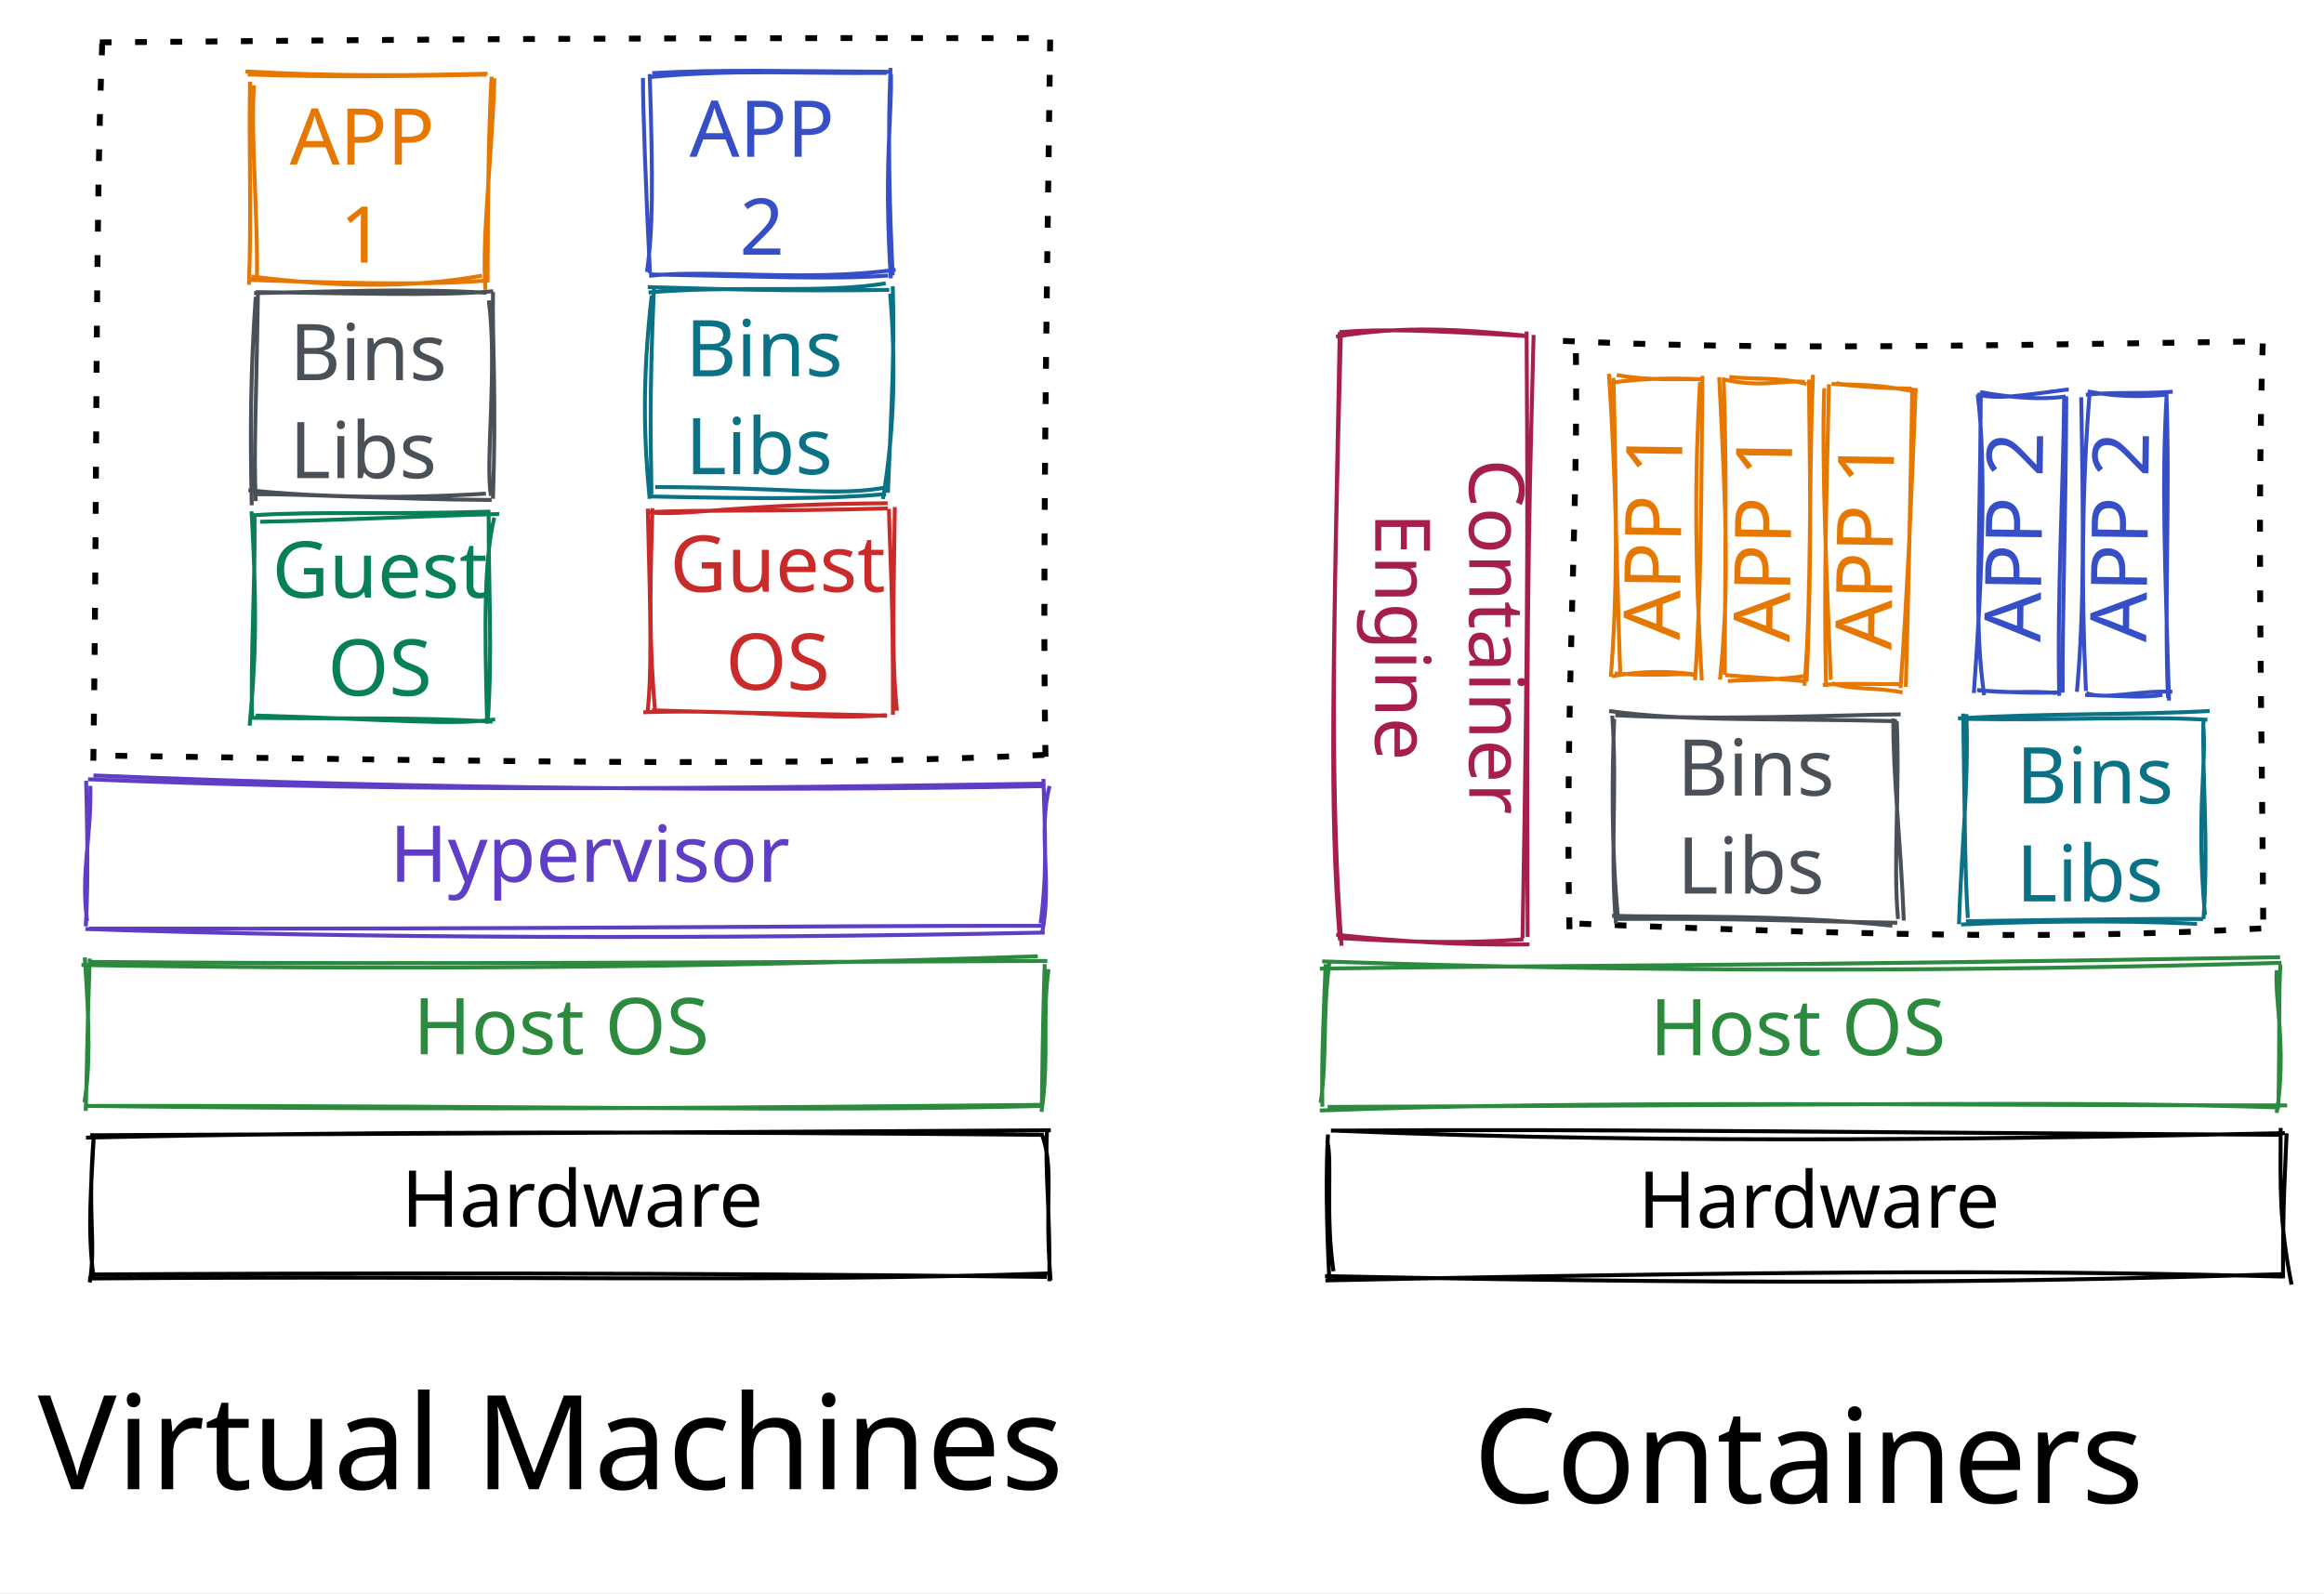
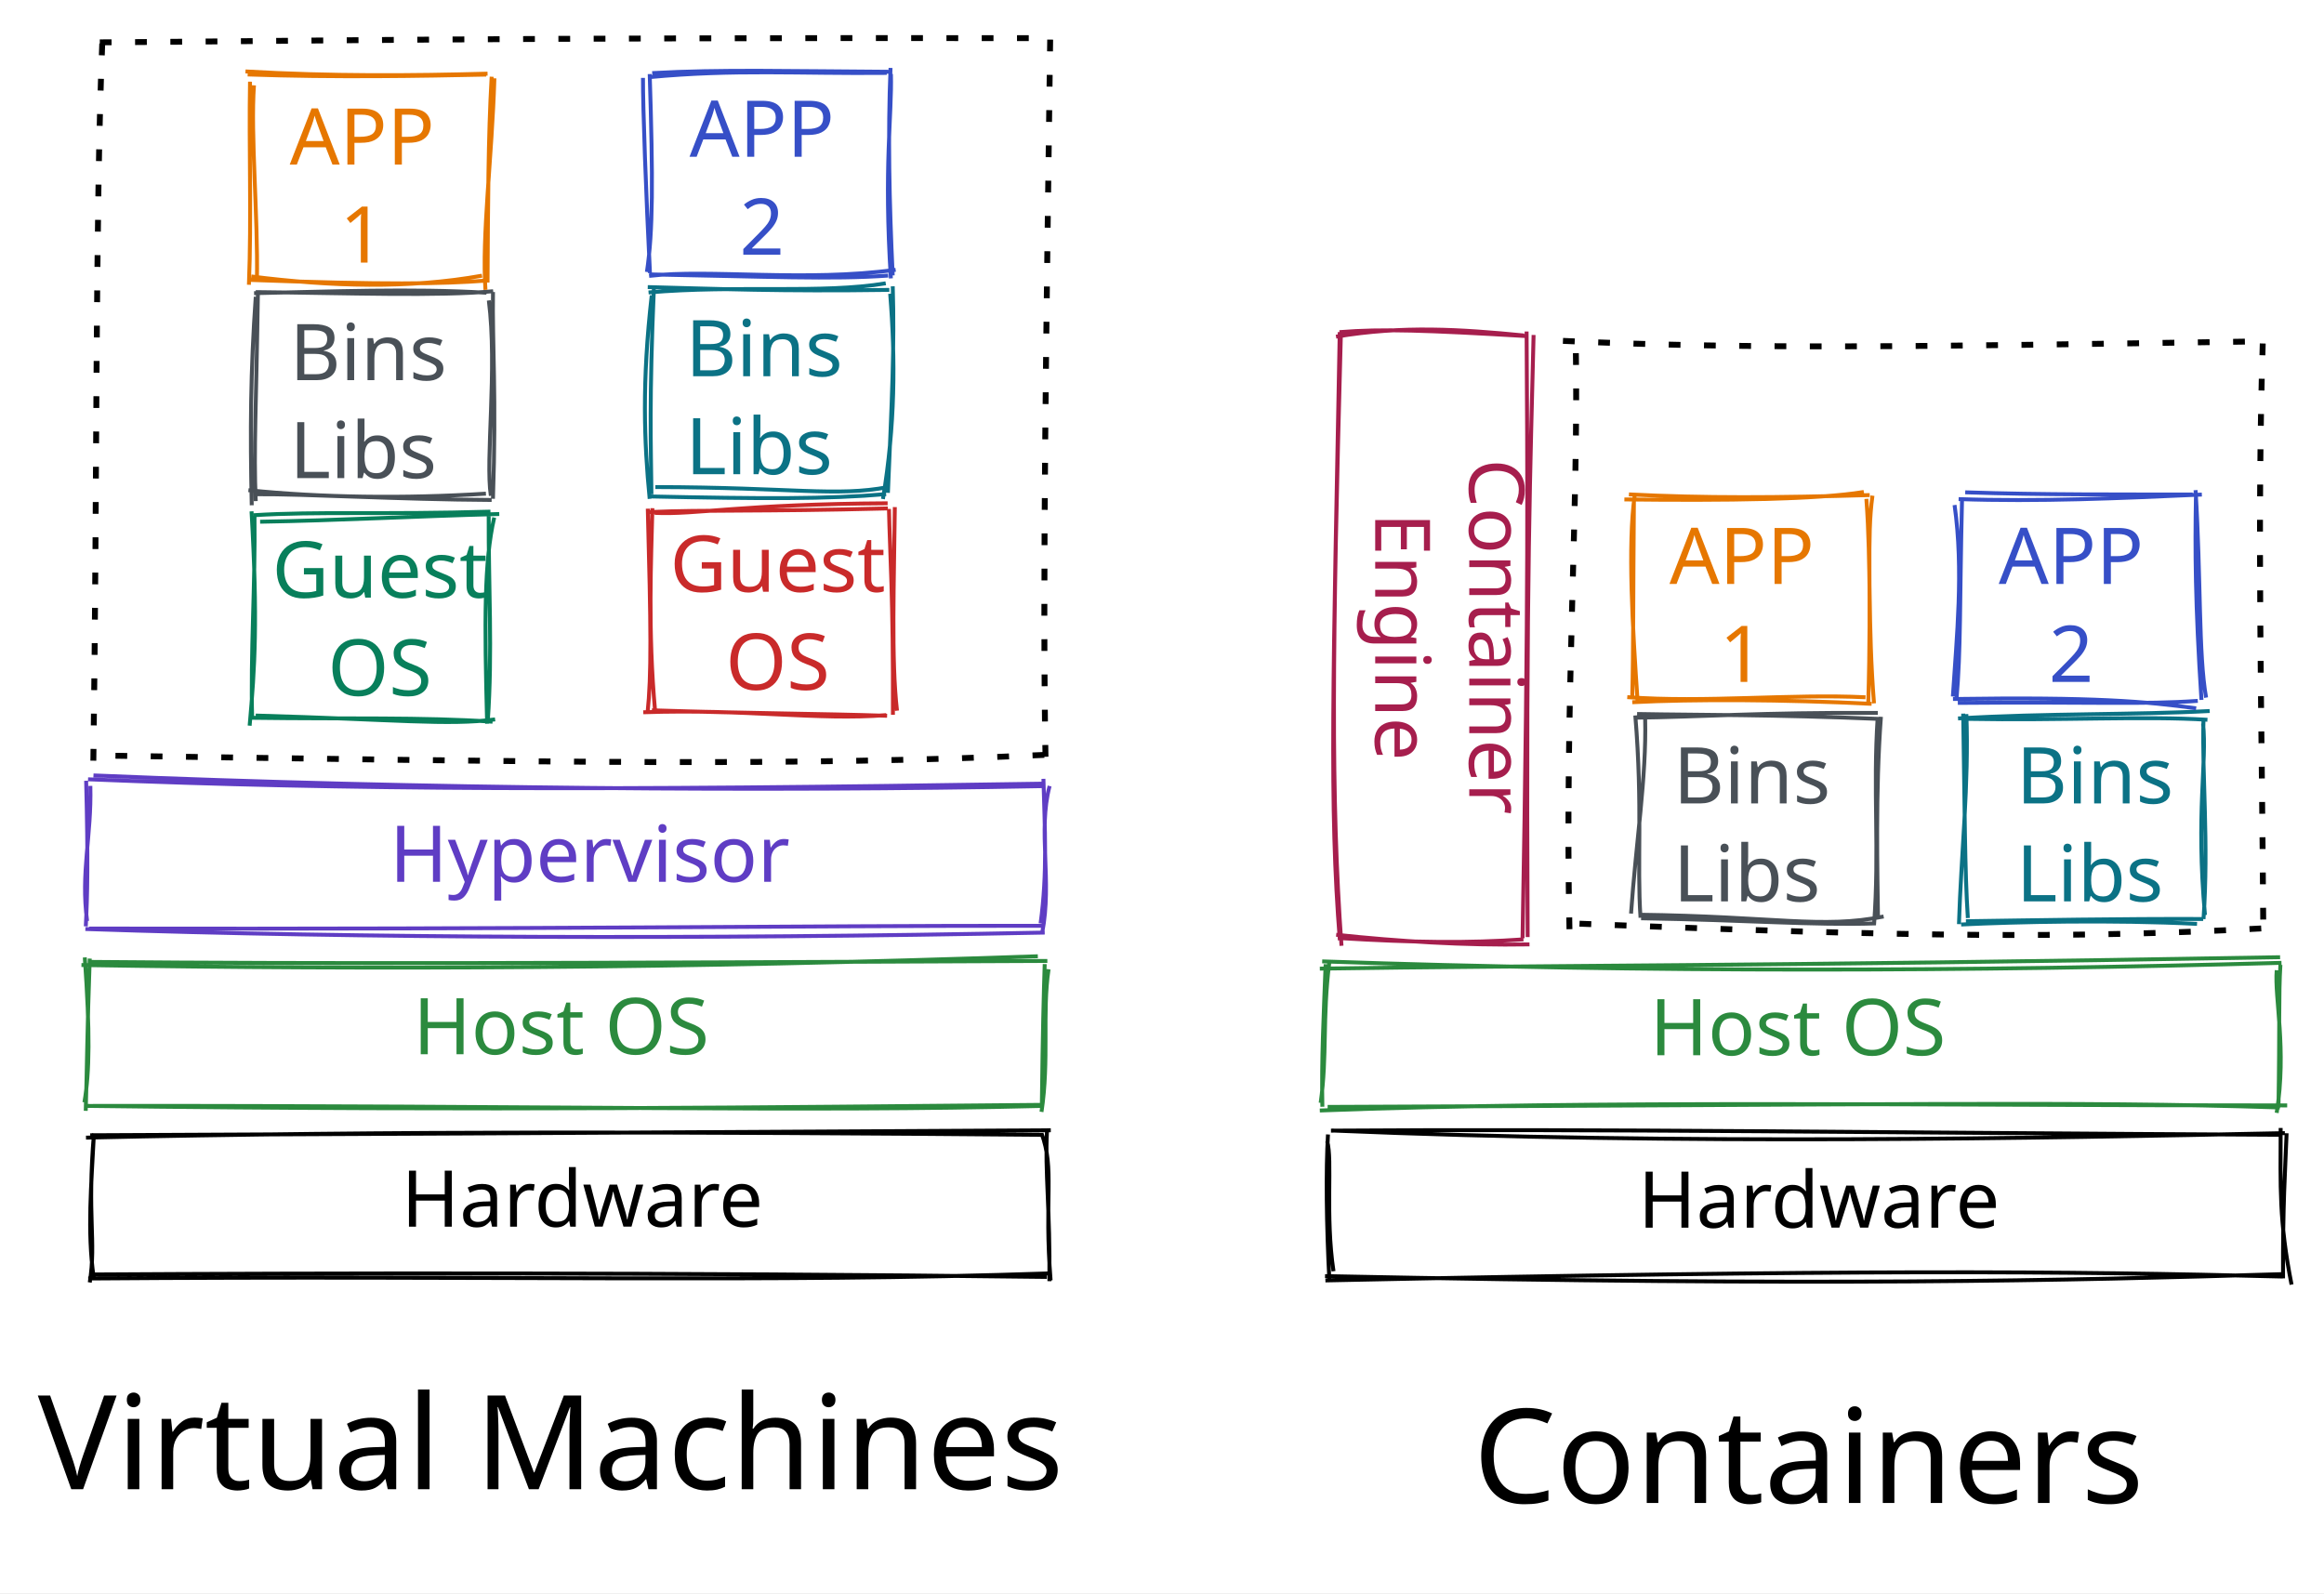
- <svg xmlns="http://www.w3.org/2000/svg" version="1.1" viewBox="0 0 592.9 406.5" width="592.9" height="406.5">
+ <svg xmlns="http://www.w3.org/2000/svg" version="1.1" viewBox="0 0 592.9 406.5" width="1185.8" height="813">
  <defs>
    <style>
      @font-face {
        font-family: "Virgil";
        src: url("https://excalidraw.com/Virgil.woff2");
      }
      @font-face {
        font-family: "Cascadia";
        src: url("https://excalidraw.com/Cascadia.woff2");
      }
    </style>
  </defs>
  <rect x="0" y="0" width="592.9" height="406.5" fill="#ffffff" />
  <g transform="translate(23.4 289) rotate(0 122 18.5)">
    <path d="M-1.46 1.284 C75.485 -0.477, 154.506 -0.187, 242.587 0.565 M-0.385 0.673 C56.553 0.411, 113.351 0.164, 244.674 -0.6 M242.314 0.186 C245.709 9.184, 242.955 16.785, 244.631 37.708 M243.706 -0.312 C243.153 9.711, 244.537 19.901, 244.32 37.91 M244.641 35.911 C172.701 38.353, 103.492 36.417, -0.899 37.224 M243.669 36.825 C149.123 35.647, 55.086 35.869, -0.254 36.198 M-0.499 38.233 C1.194 27.527, -1.232 21.582, 0.577 0.161 M0.487 36.894 C-1.187 25.062, -0.08 13.215, 0.537 0.755" stroke="#000000" stroke-width="1" fill="none" />
  </g>
  <g transform="translate(102.4 295) rotate(0 45.5 12.5)">
    <text x="0" y="18" font-family="Virgil, Segoe UI Emoji" font-size="20px" fill="#000000" text-anchor="start" style="white-space: pre;" direction="ltr">Hardware</text>
  </g>
  <g transform="translate(22.4 245.5) rotate(0 122 18.5)">
    <path d="M-1.619 0.739 C73.646 1.949, 151.161 1.644, 242.371 -1.501 M0.386 -0.061 C61.398 0.474, 121.967 0.27, 244.799 -0.305 M245.114 1.819 C243.452 12.913, 245.31 25.002, 243.307 38.211 M244.127 0.498 C243.883 8.068, 243.632 17.428, 243.401 36.217 M243.568 36.69 C182.207 38.26, 119.478 36.59, 1.297 36.68 M243.785 36.416 C174.472 37.004, 104.013 37.981, -0.652 36.679 M-0.865 35.783 C0.442 28.023, 0.589 18.093, -0.77 -1.205 M-0.527 37.944 C-0.195 27.166, -0.138 16.475, 0.499 -0.907" stroke="#2b8a3e" stroke-width="1" fill="none" />
  </g>
  <g transform="translate(105.4 251) rotate(0 40 12.5)">
    <text x="0" y="18" font-family="Virgil, Segoe UI Emoji" font-size="20px" fill="#2b8a3e" text-anchor="start" style="white-space: pre;" direction="ltr">Host OS</text>
  </g>
  <g transform="translate(338.9 289.25) rotate(0 122 18.5)">
    <path d="M0.908 -0.787 C89.654 2.976, 182.721 1.156, 244.013 -0.121 M0.656 -0.752 C69.679 -1.252, 140.009 -0.214, 243.347 0.31 M242.942 -1.429 C242.902 13.593, 242.512 22.24, 245.72 38.528 M244.461 -0.085 C244.103 9.564, 243.457 17.902, 243.554 36.938 M243.847 35.845 C187.451 37.534, 127.994 38.965, -0.857 36.363 M243.509 36.479 C188.134 35.073, 132.997 34.67, -0.761 37.465 M1.305 35.125 C-0.833 20.942, 1.091 6.583, -0.316 1.938 M0.27 37.816 C-0.507 23.277, -0.648 9.263, -0.107 0.224" stroke="#000000" stroke-width="1" fill="none" />
  </g>
  <g transform="translate(417.9 295.25) rotate(0 45.5 12.5)">
    <text x="0" y="18" font-family="Virgil, Segoe UI Emoji" font-size="20px" fill="#000000" text-anchor="start" style="white-space: pre;" direction="ltr">Hardware</text>
  </g>
  <g transform="translate(337.9 245.75) rotate(0 122 18.5)">
    <path d="M-1.186 1.409 C55.278 0.55, 108.489 0.84, 243.801 -1.507 M-0.583 -0.44 C82.509 2.433, 165.393 2.145, 244.15 -0.071 M242.934 1.821 C242.348 8.873, 245.524 21.88, 242.933 38.215 M243.879 0.438 C243.403 7.951, 243.725 16.537, 243.383 36.878 M245.607 36.312 C156.316 36.333, 67.165 34.954, -1.192 37.609 M243.735 36.834 C192.301 35.16, 139.445 36.194, 0.809 36.692 M-0.97 35.662 C0.712 23.645, -0.558 14.184, 1.228 -0.161 M-0.537 36.649 C-0.778 24.354, -0.206 13.92, 0.292 0.278" stroke="#2b8a3e" stroke-width="1" fill="none" />
  </g>
  <g transform="translate(420.9 251.25) rotate(0 40 12.5)">
    <text x="0" y="18" font-family="Virgil, Segoe UI Emoji" font-size="20px" fill="#2b8a3e" text-anchor="start" style="white-space: pre;" direction="ltr">Host OS</text>
  </g>
  <g transform="translate(22.4 199.5) rotate(0 122 18.5)">
    <path d="M1.444 -1.644 C86.036 1.896, 174.237 2.428, 243.526 1.095 M0.063 -0.654 C65.534 2.023, 130.827 2.274, 244.26 0.451 M245.376 1.063 C242.329 12.569, 246.083 25.265, 243.479 38.552 M243.799 -0.773 C244.131 11.785, 244.853 23.226, 243.076 36.129 M244.13 38.459 C156.671 40.233, 68.419 39.884, -0.621 37.547 M243.894 36.729 C180.742 36.68, 117.438 37.638, 0.353 37.435 M-0.178 35.517 C-1.841 23.008, 0.98 13.841, 0.65 1.03 M-0.513 36.874 C-0.097 28.853, 0.098 20.347, -0.424 -0.282" stroke="#5f3dc4" stroke-width="1" fill="none" />
  </g>
  <g transform="translate(99.4 207) rotate(0 48 12.5)">
    <text x="0" y="18" font-family="Virgil, Segoe UI Emoji" font-size="20px" fill="#5f3dc4" text-anchor="start" style="white-space: pre;" direction="ltr">Hypervisor</text>
  </g>
  <g transform="translate(341.4 85) rotate(0 24 77.5)">
    <path d="M-0.55 0.909 C16.419 -1.967, 31.399 -0.969, 47.39 0.602 M0.332 -0.251 C11.316 -1.133, 22.28 -0.746, 48.269 0.77 M49.85 0.473 C49.139 30.99, 47.856 63.363, 48.338 154.109 M48.067 -0.416 C48.243 32.738, 48.641 66.126, 47.031 154.409 M48.804 155.974 C31.998 156.265, 15.418 155.202, -0.512 153.515 M47.261 154.692 C33.231 155.689, 19.382 155.519, 0.417 154.372 M0.844 156.326 C-1.894 118.413, -1.487 80.343, 0.678 0.587 M0.421 154.927 C-2.331 120.791, -1.27 88.666, 0.392 -0.269" stroke="#a61e4d" stroke-width="1" fill="none" />
  </g>
  <g transform="translate(321.84 138.44) rotate(90 46 24)">
    <text x="46" y="17" font-family="Virgil, Segoe UI Emoji" font-size="19.6px" fill="#a61e4d" text-anchor="middle" style="white-space: pre;" direction="ltr">Container</text>
    <text x="46" y="41" font-family="Virgil, Segoe UI Emoji" font-size="19.6px" fill="#a61e4d" text-anchor="middle" style="white-space: pre;" direction="ltr">Engine</text>
  </g>
  <g transform="translate(400.4 87) rotate(0 88 75)">
    <path d="M-1.655 -0.021 C44.264 2.105, 85.774 1.523, 176.292 0.108 M176.872 0.646 C175.399 47.309, 176.639 92.807, 177.015 150.576 M176.489 149.905 C130.461 152.397, 90.115 152.232, -0.226 148.58 M0.001 150.095 C-1.249 93.422, 2.439 40.655, 1.594 -0.062" stroke="#000000" stroke-width="1.5" fill="none" stroke-dasharray="3 6" />
  </g>
  <g transform="translate(24.4 10) rotate(0 121 91.5)">
    <path d="M1.063 0.805 C50.355 0.517, 99.669 -0.438, 242.429 -0.269 M243.519 0.104 C242.583 71.237, 241.482 139.823, 242.359 184.903 M242.016 182.624 C179.308 185.534, 118.116 184.521, -0.073 182.765 M-0.584 184.096 C0.418 115.691, -0.152 45.746, 1.708 0.457" stroke="#000000" stroke-width="1.5" fill="none" stroke-dasharray="3 6" />
  </g>
  <g transform="translate(501.4 183) rotate(0 30.5 26)">
    <path d="M-1.865 0.316 C20.323 -1.03, 43.473 -0.553, 62.338 -1.578 M0.582 0.433 C24.115 0.879, 45.981 -0.346, 61.764 0.662 M60.644 1.595 C61.704 11.633, 58.77 24.243, 61.132 50.476 M60.749 0.682 C60.356 15.327, 62.107 31.755, 60.762 51.516 M59.108 52.743 C37.473 51.656, 12.943 52.221, -1.07 52.899 M60.681 51.494 C39.691 51.409, 17.584 51.814, 0.147 52.062 M-1.632 52.806 C-1.079 34.985, 0.944 16.92, 0.255 -0.792 M0.641 51.252 C-0.176 38.938, -0.125 24.273, -0.551 -0.915" stroke="#0b7285" stroke-width="1" fill="none" />
  </g>
  <g transform="translate(514.4 187) rotate(0 19.5 25)">
    <text x="0" y="18" font-family="Virgil, Segoe UI Emoji" font-size="20px" fill="#0b7285" text-anchor="start" style="white-space: pre;" direction="ltr">Bins</text>
    <text x="0" y="43" font-family="Virgil, Segoe UI Emoji" font-size="20px" fill="#0b7285" text-anchor="start" style="white-space: pre;" direction="ltr">Libs</text>
  </g>
  <g transform="translate(165.9 74) rotate(0 30.5 26)">
    <path d="M-0.442 0.62 C21.947 -1.297, 44.008 1.014, 60.073 -1.712 M-0.645 -0.747 C17.595 -0.28, 32.826 0.366, 60.986 -0.029 M61.201 0.948 C62.564 17.818, 62.476 34.551, 59.356 53.332 M61.858 -0.945 C62.328 14.421, 61.654 27.707, 60.623 51.755 M60.659 50.284 C47.519 52.795, 36.406 50.369, 1.297 50.276 M60.169 52.081 C45.202 53.379, 28.731 53.288, -0.674 52.663 M-0.152 53.285 C-1.583 38.676, -2.143 23.526, 0.367 1.377 M0.296 52.125 C0.166 39.487, -0.308 28.368, 0.931 -0.671" stroke="#0b7285" stroke-width="1" fill="none" />
  </g>
  <g transform="translate(174.9 78) rotate(0 19.5 25)">
    <text x="0" y="18" font-family="Virgil, Segoe UI Emoji" font-size="20px" fill="#0b7285" text-anchor="start" style="white-space: pre;" direction="ltr">Bins</text>
    <text x="0" y="43" font-family="Virgil, Segoe UI Emoji" font-size="20px" fill="#0b7285" text-anchor="start" style="white-space: pre;" direction="ltr">Libs</text>
  </g>
-   <g transform="translate(411.9 183) rotate(0 36 26)">
-     <path d="M-1.377 -1.574 C18.539 1.196, 41.227 0.205, 72.053 1.027 M0.193 -0.489 C28.112 0.872, 57.293 -0.595, 72.998 -0.724 M71.132 0.341 C71.026 15.212, 72.975 31.003, 73.794 51.89 M71.995 0.995 C72.802 17.932, 71.038 37.719, 72.322 51.497 M70.89 53.206 C42.53 50.212, 13.61 51.126, -0.627 50.675 M72.139 52.453 C51.395 52.168, 31.662 51.261, 0.524 51.479 M0.86 50.91 C-0.865 32.731, -0.629 14.509, -0.083 0.451 M0.378 52.75 C-1.192 34.835, 0.756 17.838, -0.585 -0.397" stroke="#495057" stroke-width="1" fill="none" />
-   </g>
-   <g transform="translate(427.9 185) rotate(0 19.5 25)">
-     <text x="0" y="18" font-family="Virgil, Segoe UI Emoji" font-size="20px" fill="#495057" text-anchor="start" style="white-space: pre;" direction="ltr">Bins</text>
-     <text x="0" y="43" font-family="Virgil, Segoe UI Emoji" font-size="20px" fill="#495057" text-anchor="start" style="white-space: pre;" direction="ltr">Libs</text>
-   </g>
  <g transform="translate(64.9 75) rotate(0 30.5 26)">
    <path d="M-0.082 -0.193 C19.068 -0.575, 40.047 -1.446, 59.216 -0.306 M0.355 -0.469 C23.794 -0.235, 47.096 0.6, 60.923 -0.691 M59.806 1.655 C62.028 19.054, 58.899 42.152, 60.323 51.499 M60.873 -0.49 C60.661 12.807, 61.766 25.971, 60.862 52.263 M59.07 50.96 C38.237 52.273, 16.746 51.966, -1.525 50.075 M60.527 52.571 C36.781 52.442, 12.574 51.006, 0.652 51.112 M-0.675 53.924 C-1.101 34.991, -0.988 19.696, 0.347 0.726 M0.345 52.861 C-0.224 39.586, 0.483 28.854, 0.905 -0.906" stroke="#495057" stroke-width="1" fill="none" />
  </g>
  <g transform="translate(73.9 79) rotate(0 19.5 25)">
    <text x="0" y="18" font-family="Virgil, Segoe UI Emoji" font-size="20px" fill="#495057" text-anchor="start" style="white-space: pre;" direction="ltr">Bins</text>
    <text x="0" y="43" font-family="Virgil, Segoe UI Emoji" font-size="20px" fill="#495057" text-anchor="start" style="white-space: pre;" direction="ltr">Libs</text>
  </g>
  <g transform="translate(165.9 130) rotate(0 30.5 26)">
    <path d="M1.124 0.867 C11.689 1.379, 23.382 -1.38, 60.552 -1.582 M-0.188 0.658 C13.71 0.044, 27.941 0.575, 60.612 -0.266 M62.39 -0.612 C62.199 17.927, 61.442 38.576, 62.946 51.339 M60.892 -0.132 C61.123 11.132, 62.014 21.999, 61.904 52.389 M60.218 52.468 C42.709 53.868, 24.62 50.838, -1.788 51.743 M60.417 52.643 C43.449 52.074, 26.852 52.087, 0.413 51.243 M1.239 51.546 C-0.661 30.702, 0.237 12.628, 0.539 -0.331 M-0.717 52.138 C0.346 42.041, 0.172 30.111, -0.635 -0.209" stroke="#c92a2a" stroke-width="1" fill="none" />
  </g>
  <g transform="translate(168.9 133) rotate(0 29.5 25)">
    <text x="29.5" y="18" font-family="Virgil, Segoe UI Emoji" font-size="20px" fill="#c92a2a" text-anchor="middle" style="white-space: pre;" direction="ltr">Guest</text>
    <text x="29.5" y="43" font-family="Virgil, Segoe UI Emoji" font-size="20px" fill="#c92a2a" text-anchor="middle" style="white-space: pre;" direction="ltr">OS</text>
  </g>
  <g transform="translate(64.4 131.5) rotate(0 30.5 26)">
    <path d="M1.962 1.626 C21.888 1.307, 40.93 0.229, 62.973 -0.342 M0.343 -0.038 C16.461 -1.05, 33.97 -0.158, 60.722 -0.949 M61.686 0.561 C59.101 11.796, 59.187 26.729, 59.877 53.171 M60.277 0.246 C60.194 17.832, 61.292 34.78, 60.035 52.599 M61.915 52.066 C49.787 53.631, 36.732 52.08, 0.835 51.083 M61.264 52.653 C43.159 51.449, 24.486 51.995, -0.074 51.658 M-0.712 53.667 C0.612 38.801, 1.367 26.758, -0.229 -1.028 M-0.063 52.009 C-0.535 35.444, 0.774 17.33, 0.526 0.136" stroke="#087f5b" stroke-width="1" fill="none" />
  </g>
  <g transform="translate(67.4 134.5) rotate(0 29.5 25)">
    <text x="29.5" y="18" font-family="Virgil, Segoe UI Emoji" font-size="20px" fill="#087f5b" text-anchor="middle" style="white-space: pre;" direction="ltr">Guest</text>
    <text x="29.5" y="43" font-family="Virgil, Segoe UI Emoji" font-size="20px" fill="#087f5b" text-anchor="middle" style="white-space: pre;" direction="ltr">OS</text>
  </g>
  <g transform="translate(63.9 20) rotate(0 30.5 26)">
    <path d="M-1.273 -1.776 C20.462 -0.5, 41.509 -0.696, 60.483 -1.204 M-0.715 -0.998 C21.507 -0.208, 44.126 -0.626, 60.125 -0.965 M62.23 -0.018 C61.612 20.12, 58.999 40.361, 59.95 53.954 M61.533 -0.424 C60.631 15.013, 60.611 32.415, 60.477 52.1 M59.075 50.341 C40.407 53.698, 20.539 53.116, 0.23 50.541 M60.435 51.577 C48.621 52.472, 34.33 52.678, 0.02 51.432 M1.649 51.547 C1.948 34.845, 0 14.586, 0.891 1.776 M-0.395 52.663 C0.29 35.288, -0.415 17.917, -0.115 0.842" stroke="#e67700" stroke-width="1" fill="none" />
  </g>
  <g transform="translate(72.9 24) rotate(0 19.5 25)">
    <text x="19.5" y="18" font-family="Virgil, Segoe UI Emoji" font-size="20px" fill="#e67700" text-anchor="middle" style="white-space: pre;" direction="ltr">APP</text>
    <text x="19.5" y="43" font-family="Virgil, Segoe UI Emoji" font-size="20px" fill="#e67700" text-anchor="middle" style="white-space: pre;" direction="ltr">1</text>
  </g>
  <g transform="translate(165.9 18) rotate(0 30.5 26)">
    <path d="M-0.23 1.683 C21.391 -0.379, 38.019 0.829, 60.339 0.605 M0.49 0.655 C17.691 -0.323, 36.109 0.18, 60.761 0.313 M61.395 0.879 C61.683 11.409, 59.544 24.48, 61.38 53.034 M61.293 -0.672 C60.596 16.363, 60.955 33.192, 61.848 52.274 M62.597 50.84 C39.625 53.982, 14.93 50.602, -0.298 52.4 M60.7 52.316 C46.503 53.351, 29.41 52.55, -0.263 52.016 M-0.079 51.683 C-1.074 31.843, -1.899 9.356, -1.863 1.875 M-0.86 51.398 C0.698 40.885, 0.71 27.909, -0.147 0.901" stroke="#364fc7" stroke-width="1" fill="none" />
  </g>
  <g transform="translate(174.9 22) rotate(0 19.5 25)">
    <text x="19.5" y="18" font-family="Virgil, Segoe UI Emoji" font-size="20px" fill="#364fc7" text-anchor="middle" style="white-space: pre;" direction="ltr">APP</text>
    <text x="19.5" y="43" font-family="Virgil, Segoe UI Emoji" font-size="20px" fill="#364fc7" text-anchor="middle" style="white-space: pre;" direction="ltr">2</text>
  </g>
-   <g transform="translate(397.3725 123.9998) rotate(270.7884 26 12.5)">
-     <text x="26" y="18" font-family="Virgil, Segoe UI Emoji" font-size="20px" fill="#e67700" text-anchor="middle" style="white-space: pre;" direction="ltr">APP 1</text>
-   </g>
-   <g transform="translate(384.4001 123.9862) rotate(270.7884 38 10.5)">
-     <path d="M0.063 1.998 C26.203 0.671, 49.747 0.263, 76.942 -1.968 M-0.4 -0.424 C20.165 0.898, 38.39 0.628, 75.906 -0.8 M74.624 -1.712 C75.602 4.752, 76.211 11.46, 75.865 22.004 M76.654 0.021 C75.232 8.44, 75.973 16.402, 75.835 20.216 M75.204 21.303 C52.186 20.269, 29.492 20.589, -0.946 22.796 M76.76 21.89 C49.59 21.976, 22.296 22.39, -0.931 21.082 M0.596 20.631 C0.95 16.828, 1.737 9.99, -0.221 -0.135 M0.426 21.274 C0.946 16.303, -0.222 13.009, 0.519 0.566" stroke="#e67700" stroke-width="1" fill="none" />
-   </g>
-   <g transform="translate(425.4 124.5136) rotate(270.7884 26 12.5)">
-     <text x="26" y="18" font-family="Virgil, Segoe UI Emoji" font-size="20px" fill="#e67700" text-anchor="middle" style="white-space: pre;" direction="ltr">APP 1</text>
-   </g>
-   <g transform="translate(412.4276 124.5) rotate(270.7884 38 10.5)">
-     <path d="M-0.598 -0.585 C22.009 1.416, 39.667 0.56, 76.595 -1.861 M0.683 0.608 C25.778 0.292, 51.5 0.525, 76.501 -0.728 M76.124 -1.051 C73.896 8.389, 76.156 14.394, 75.691 19.978 M76.666 0.736 C76.14 6.321, 76.813 14.349, 75.159 20.439 M77.546 22.06 C46.942 21.307, 21.828 22.549, -1.849 20.978 M76.295 21.076 C55.37 21.446, 33.499 22.536, -0.757 21.516 M0.737 21.715 C-0.763 12.482, -0.506 4.703, -0.92 1.413 M-0.7 21.42 C-0.03 12.795, 0.263 5.194, 0.603 0.749" stroke="#e67700" stroke-width="1" fill="none" />
-   </g>
-   <g transform="translate(451.4 126.5136) rotate(270.7884 26 12.5)">
-     <text x="26" y="18" font-family="Virgil, Segoe UI Emoji" font-size="20px" fill="#e67700" text-anchor="middle" style="white-space: pre;" direction="ltr">APP 1</text>
-   </g>
-   <g transform="translate(438.4276 126.5) rotate(270.7884 38 10.5)">
-     <path d="M1.397 1.644 C27.29 0.249, 56.568 -1.472, 75.781 -1.044 M-0.418 0.478 C25.761 -0.544, 51.785 -0.036, 76.828 0.131 M77.299 1.895 C76.186 3.151, 77.723 9.283, 75.156 22.504 M76.917 0.792 C76.797 4.652, 75.937 10.857, 75.998 21.254 M76.162 22.284 C52.055 21.691, 25.946 20.994, -0.473 19.454 M76.207 21.406 C47.688 21.326, 17.578 21.096, -0.124 20.797 M-1.565 19.994 C-0.268 13.525, -1.163 7.146, 0.523 1.965 M0.532 20.008 C0.462 13.008, 0.621 3.954, 0.063 -0.397" stroke="#e67700" stroke-width="1" fill="none" />
-   </g>
-   <g transform="translate(483.4 124.5136) rotate(270.7884 32 12.5)">
-     <text x="32" y="18" font-family="Virgil, Segoe UI Emoji" font-size="20px" fill="#364fc7" text-anchor="middle" style="white-space: pre;" direction="ltr">APP 2</text>
-   </g>
-   <g transform="translate(477.4276 128.5) rotate(270.7884 38 10.5)">
-     <path d="M-0.515 1.795 C17.836 -1.031, 33.41 0.211, 76.703 -0.11 M-0.004 -0.838 C29.654 0.932, 58.805 1.543, 76.179 -0.906 M76.172 -1.018 C75.002 4.426, 75.929 9.332, 77.815 22.299 M76.814 -0.28 C75.443 7.913, 74.996 15.44, 75.987 21.539 M76.033 21.701 C44.795 22.008, 15.706 21.419, 0.417 21.831 M76.104 21.16 C51.31 21.263, 26.409 20.031, -0.419 20.951 M0.274 20.192 C0.957 13.366, -0.205 8.591, 0.813 -0.032 M0.513 21.402 C0.07 14.184, 0.373 7.312, 0.698 0.239" stroke="#364fc7" stroke-width="1" fill="none" />
-   </g>
-   <g transform="translate(510.4 124.5136) rotate(270.7884 32 12.5)">
-     <text x="32" y="18" font-family="Virgil, Segoe UI Emoji" font-size="20px" fill="#364fc7" text-anchor="middle" style="white-space: pre;" direction="ltr">APP 2</text>
-   </g>
-   <g transform="translate(504.4276 128.5) rotate(270.7884 38 10.5)">
-     <path d="M0.307 -1.547 C21.763 0.086, 43.836 -0.505, 75.488 -1.486 M0.542 0.758 C27.156 -0.86, 52.882 -0.913, 76.218 0.618 M76.096 -0.306 C77.075 7.112, 76.419 12.645, 77.212 21.842 M76.974 0.147 C75.687 7.728, 75.755 13.92, 76.422 20.13 M76.191 20.288 C53.966 19.324, 32.56 20.516, -1.619 21.976 M76.654 20.245 C49.571 21.569, 21.926 20.382, -0.943 21.723 M0.652 22.805 C0.927 13.699, -1.779 5.648, 0.028 0.856 M-0.169 20.276 C-1.047 15.716, -0.611 10.042, -0.475 0.545" stroke="#364fc7" stroke-width="1" fill="none" />
-   </g>
  <g transform="translate(10 350) rotate(0 130.5 21.5)">
    <text x="130.5" y="30" font-family="Virgil, Segoe UI Emoji" font-size="33.49px" fill="#000000" text-anchor="middle" style="white-space: pre;" direction="ltr">Virtual Machines</text>
  </g>
  <g transform="translate(372.4 353.5) rotate(0 89 21.5)">
    <text x="89" y="30" font-family="Virgil, Segoe UI Emoji" font-size="33.49px" fill="#000000" text-anchor="middle" style="white-space: pre;" direction="ltr">Containers</text>
  </g>
+   <g transform="translate(417.9 183) rotate(0 30.5 26)">
+     <path d="M-1.071 0.136 C15.644 -0.053, 31.132 -1.255, 61.165 -1.09 M-0.243 -0.816 C16.562 -0.504, 33.697 -0.723, 61.927 0.455 M61.137 0 C59.897 18.686, 61.639 33.657, 60.202 53.043 M61.963 -0.103 C60.526 19.056, 61.074 39.801, 61.22 51.437 M62.654 50.856 C46.981 54.031, 34.756 50.824, 0.114 50.401 M60.692 52.617 C44.69 53.143, 28.051 51.748, 0.773 51.311 M-1.79 50.108 C-0.557 32.385, 2.188 15.097, 1.812 0.362 M0.634 51.17 C-0.316 37.36, 1.237 22.768, -0.703 -0.442" stroke="#495057" stroke-width="1" fill="none" />
+   </g>
+   <g transform="translate(426.9 187) rotate(0 19.5 25)">
+     <text x="0" y="18" font-family="Virgil, Segoe UI Emoji" font-size="20px" fill="#495057" text-anchor="start" style="white-space: pre;" direction="ltr">Bins</text>
+     <text x="0" y="43" font-family="Virgil, Segoe UI Emoji" font-size="20px" fill="#495057" text-anchor="start" style="white-space: pre;" direction="ltr">Libs</text>
+   </g>
+   <g transform="translate(415.9 127) rotate(0 30.5 26)">
+     <path d="M-1.487 0.437 C24.385 0.728, 47.852 0.474, 59.606 -1.473 M-0.33 -0.849 C18.602 0.129, 37.59 0.009, 61.097 -0.676 M60.252 0.287 C61.505 17.349, 60.593 32.356, 62.196 52.472 M61.805 -0.527 C60.277 10.548, 61.634 22.071, 60.725 52.632 M60.028 50.92 C41.317 49.998, 18.977 52.356, -0.75 50.881 M61.587 52.59 C39.176 51.472, 16.241 51.381, 0.525 52.178 M1.902 52.221 C0.589 32.942, -0.651 12.034, 1.138 -0.511 M0.509 51.122 C0.856 38.046, 0.714 26.477, 0.947 0.296" stroke="#e67700" stroke-width="1" fill="none" />
+   </g>
+   <g transform="translate(424.9 131) rotate(0 19.5 25)">
+     <text x="19.5" y="18" font-family="Virgil, Segoe UI Emoji" font-size="20px" fill="#e67700" text-anchor="middle" style="white-space: pre;" direction="ltr">APP</text>
+     <text x="19.5" y="43" font-family="Virgil, Segoe UI Emoji" font-size="20px" fill="#e67700" text-anchor="middle" style="white-space: pre;" direction="ltr">1</text>
+   </g>
+   <g transform="translate(499.9 127) rotate(0 30.5 26)">
+     <path d="M1.464 -1.38 C21.043 -0.701, 42.051 -0.858, 59.472 -0.814 M-0.215 0.35 C20.008 1.046, 40.958 0.143, 61.836 -0.806 M60.232 -1.936 C61.638 20.582, 60.942 39.916, 62.923 51.005 M60.321 0.076 C60.108 13.126, 60.101 26.67, 61.741 51.589 M60.385 53.736 C47.725 52.001, 34.525 50.81, -1.654 51.358 M60.799 51.835 C46.674 52.821, 34.664 52.055, -0.42 52.352 M-1.685 50.723 C-0.728 35.685, 1.107 18.573, -1.249 1.868 M-0.783 51.724 C0.375 38.618, 0.014 27.627, 0.654 0.451" stroke="#364fc7" stroke-width="1" fill="none" />
+   </g>
+   <g transform="translate(508.9 131) rotate(0 19.5 25)">
+     <text x="19.5" y="18" font-family="Virgil, Segoe UI Emoji" font-size="20px" fill="#364fc7" text-anchor="middle" style="white-space: pre;" direction="ltr">APP</text>
+     <text x="19.5" y="43" font-family="Virgil, Segoe UI Emoji" font-size="20px" fill="#364fc7" text-anchor="middle" style="white-space: pre;" direction="ltr">2</text>
+   </g>
</svg>
